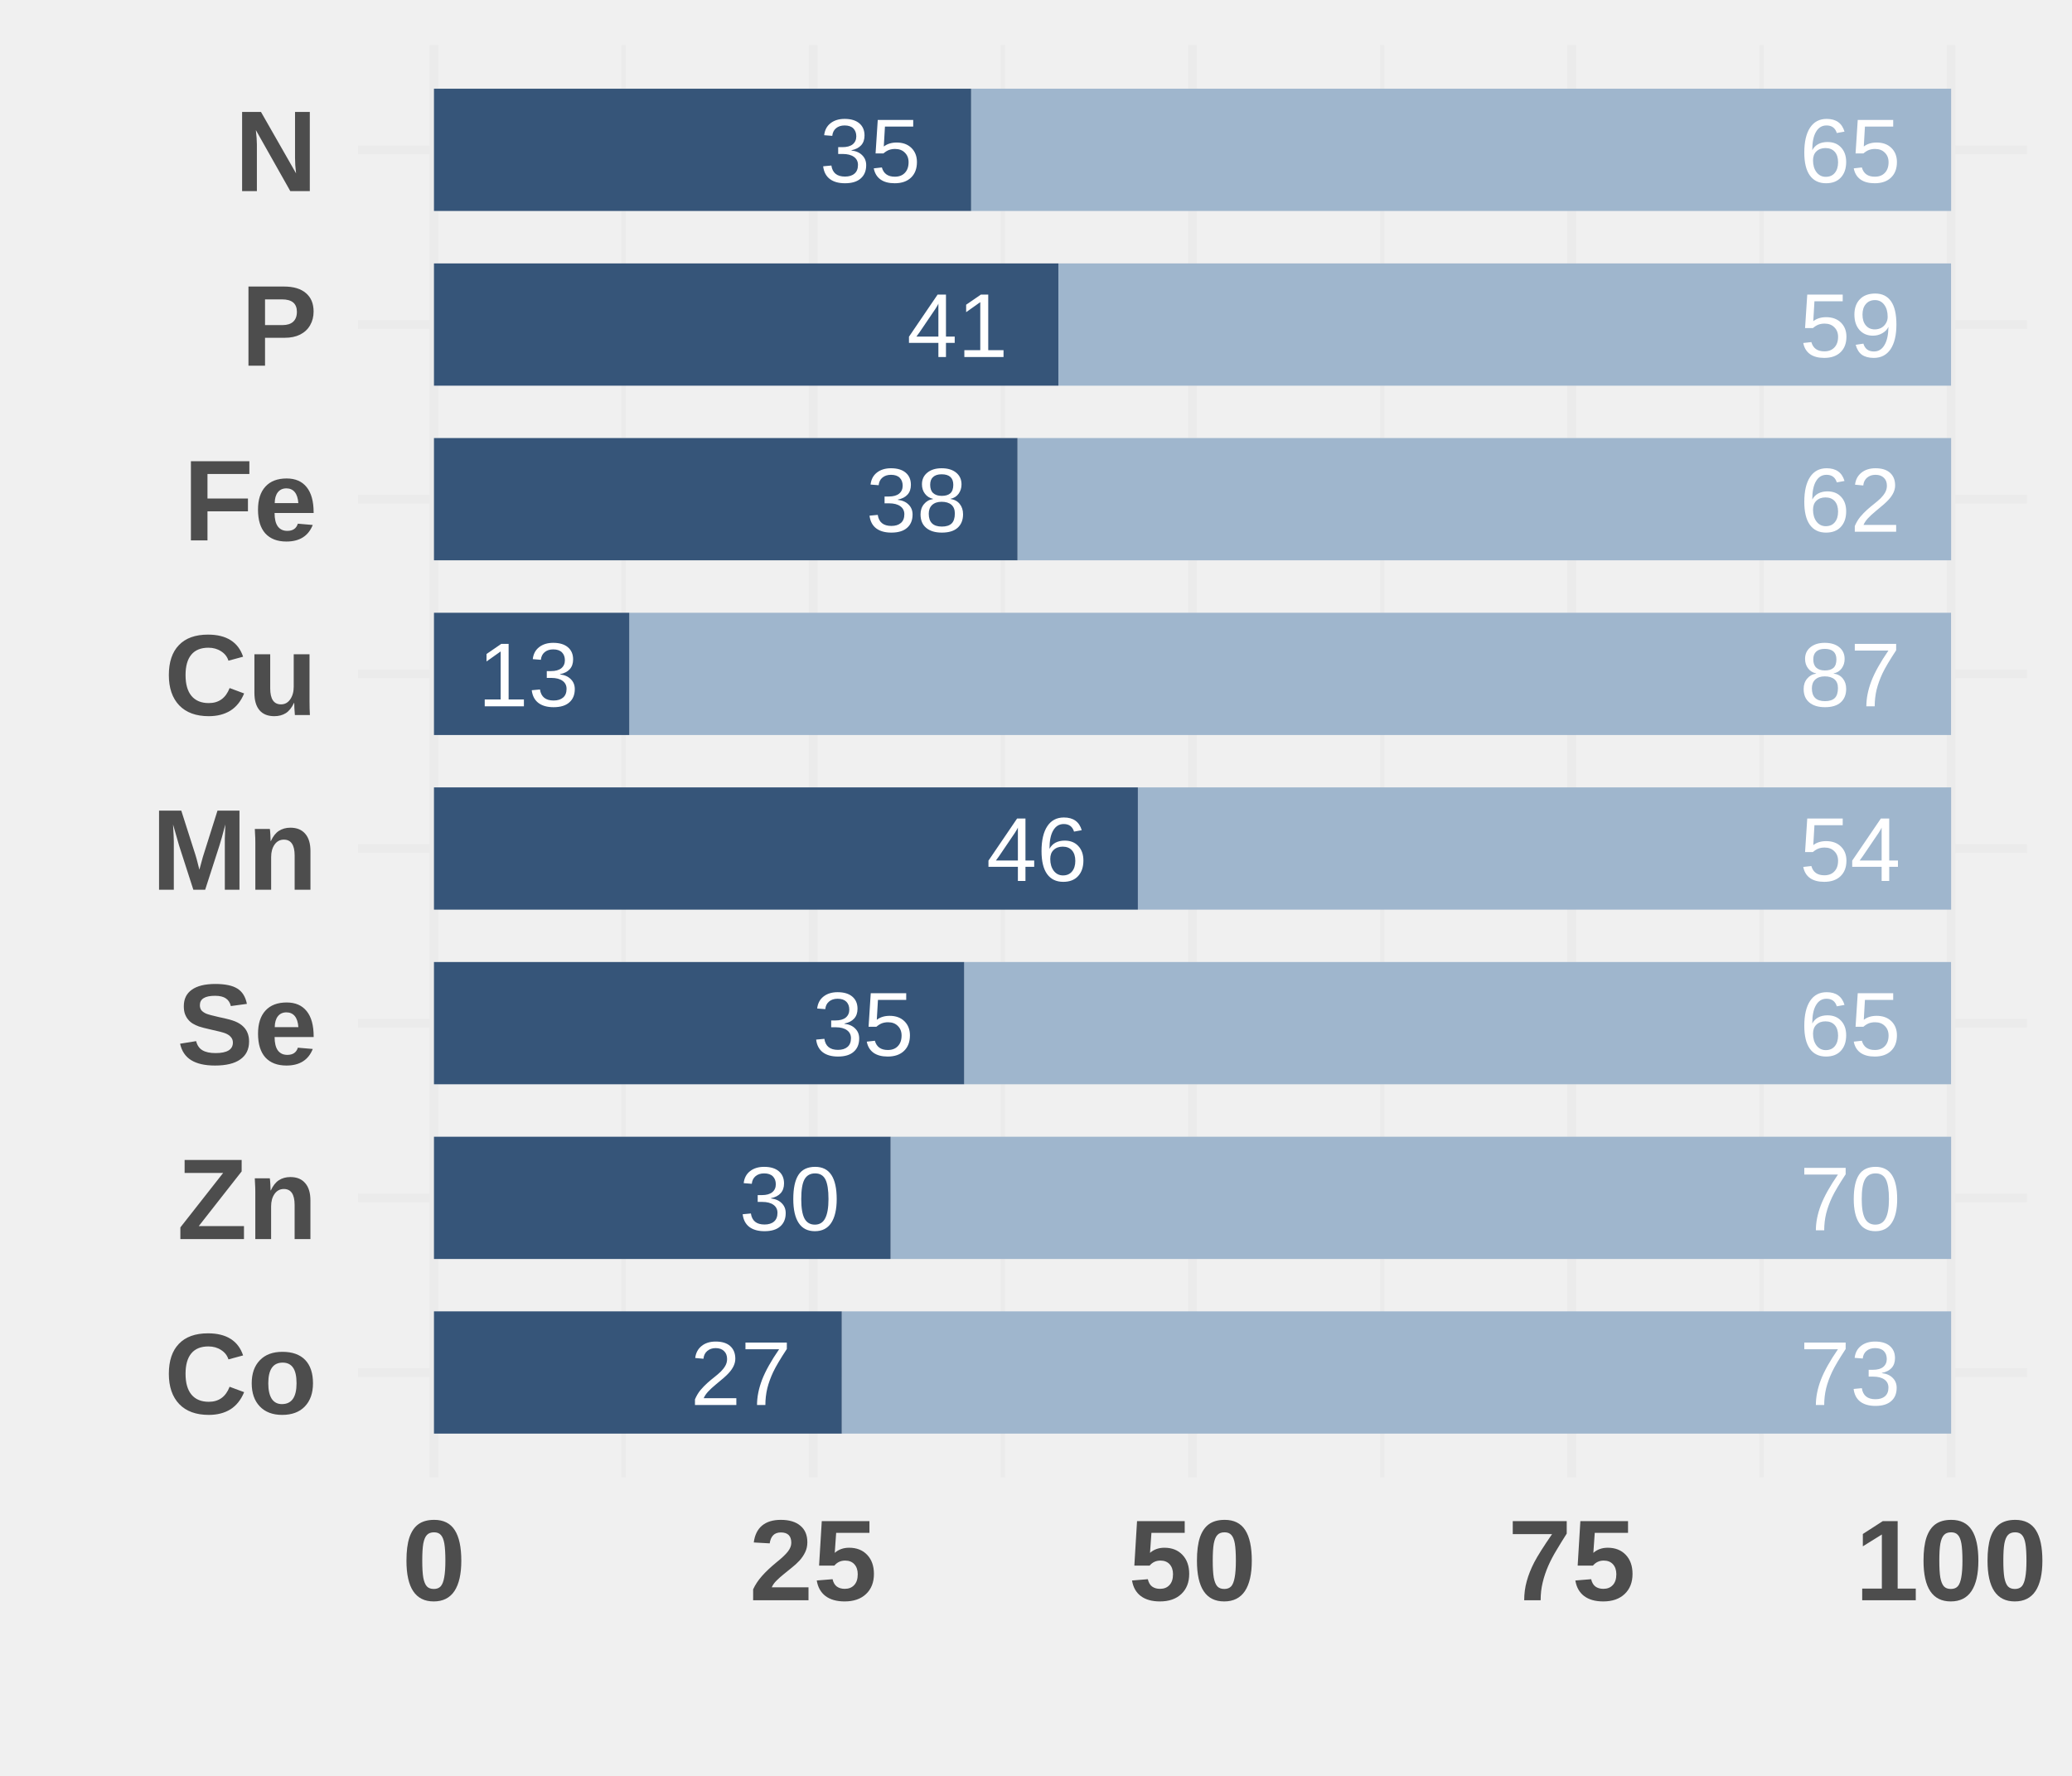
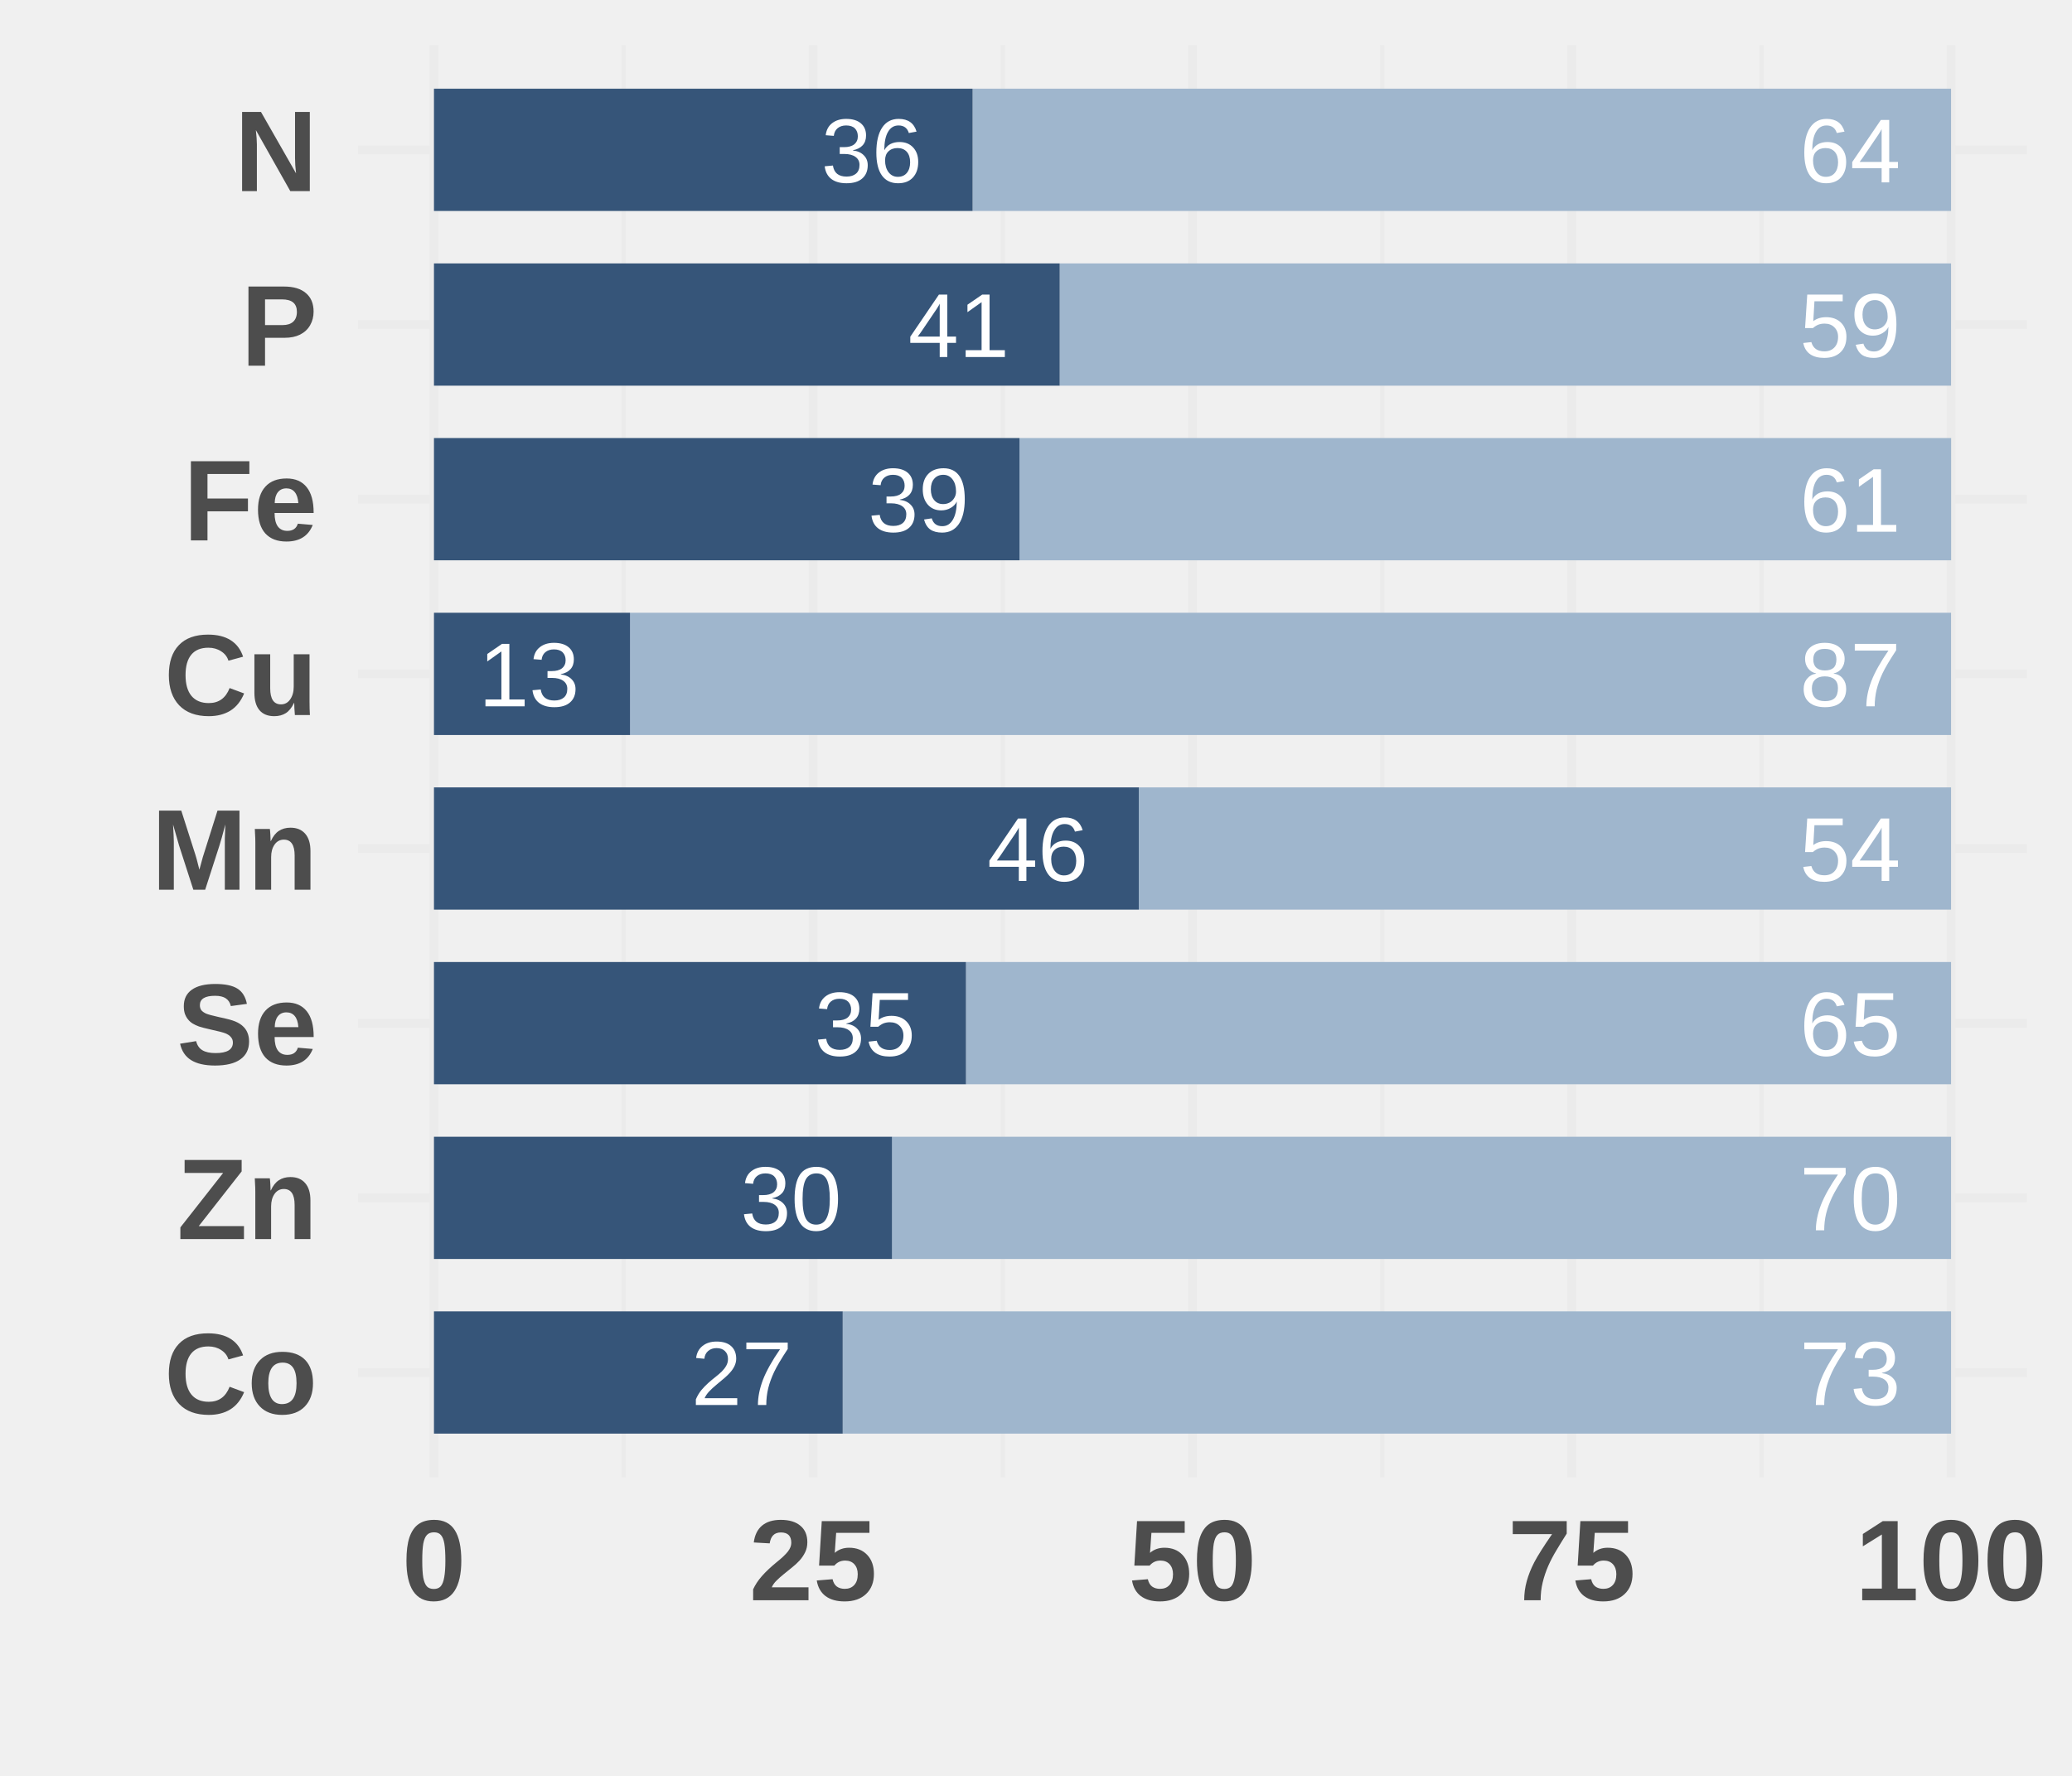
<svg xmlns="http://www.w3.org/2000/svg" class="svglite" width="252.00pt" height="216.00pt" viewBox="0 0 252.00 216.00">
  <defs>
    <style type="text/css">
    .svglite line, .svglite polyline, .svglite polygon, .svglite path, .svglite rect, .svglite circle {
      fill: none;
      stroke: #000000;
      stroke-linecap: round;
      stroke-linejoin: round;
      stroke-miterlimit: 10.00;
    }
    .svglite text {
      white-space: pre;
    }
  </style>
  </defs>
  <rect width="100%" height="100%" style="stroke: none; fill: none;" />
  <defs>
    <clipPath id="cpMC4wMHwyNTIuMDB8MC4wMHwyMTYuMDA=">
      <rect x="0.00" y="0.00" width="252.00" height="216.00" />
    </clipPath>
  </defs>
  <g clip-path="url(#cpMC4wMHwyNTIuMDB8MC4wMHwyMTYuMDA=)">
</g>
  <defs>
    <clipPath id="cpNDMuNTV8MjQ2LjUyfDUuNDh8MTc5LjY5">
      <rect x="43.55" y="5.48" width="202.97" height="174.21" />
    </clipPath>
  </defs>
  <g clip-path="url(#cpNDMuNTV8MjQ2LjUyfDUuNDh8MTc5LjY5)">
    <polyline points="75.84,179.69 75.84,5.48 " style="stroke-width: 0.53; stroke: #EBEBEB; stroke-linecap: butt;" />
    <polyline points="121.97,179.69 121.97,5.48 " style="stroke-width: 0.53; stroke: #EBEBEB; stroke-linecap: butt;" />
    <polyline points="168.10,179.69 168.10,5.48 " style="stroke-width: 0.53; stroke: #EBEBEB; stroke-linecap: butt;" />
    <polyline points="214.23,179.69 214.23,5.48 " style="stroke-width: 0.53; stroke: #EBEBEB; stroke-linecap: butt;" />
    <polyline points="43.55,166.94 246.52,166.94 " style="stroke-width: 1.07; stroke: #EBEBEB; stroke-linecap: butt;" />
    <polyline points="43.55,145.70 246.52,145.70 " style="stroke-width: 1.07; stroke: #EBEBEB; stroke-linecap: butt;" />
    <polyline points="43.55,124.45 246.52,124.45 " style="stroke-width: 1.07; stroke: #EBEBEB; stroke-linecap: butt;" />
    <polyline points="43.55,103.21 246.52,103.21 " style="stroke-width: 1.07; stroke: #EBEBEB; stroke-linecap: butt;" />
    <polyline points="43.55,81.96 246.52,81.96 " style="stroke-width: 1.07; stroke: #EBEBEB; stroke-linecap: butt;" />
    <polyline points="43.55,60.72 246.52,60.72 " style="stroke-width: 1.07; stroke: #EBEBEB; stroke-linecap: butt;" />
    <polyline points="43.55,39.47 246.52,39.47 " style="stroke-width: 1.07; stroke: #EBEBEB; stroke-linecap: butt;" />
    <polyline points="43.55,18.23 246.52,18.23 " style="stroke-width: 1.07; stroke: #EBEBEB; stroke-linecap: butt;" />
    <polyline points="52.78,179.69 52.78,5.48 " style="stroke-width: 1.07; stroke: #EBEBEB; stroke-linecap: butt;" />
    <polyline points="98.90,179.69 98.90,5.48 " style="stroke-width: 1.07; stroke: #EBEBEB; stroke-linecap: butt;" />
    <polyline points="145.03,179.69 145.03,5.48 " style="stroke-width: 1.07; stroke: #EBEBEB; stroke-linecap: butt;" />
    <polyline points="191.16,179.69 191.16,5.48 " style="stroke-width: 1.07; stroke: #EBEBEB; stroke-linecap: butt;" />
    <polyline points="237.29,179.69 237.29,5.48 " style="stroke-width: 1.07; stroke: #EBEBEB; stroke-linecap: butt;" />
-     <rect x="118.11" y="10.79" width="119.19" height="14.87" style="stroke-width: 1.07; stroke: none; stroke-linecap: square; stroke-linejoin: miter; fill: #9FB6CD;" />
-     <rect x="128.71" y="32.04" width="108.58" height="14.87" style="stroke-width: 1.07; stroke: none; stroke-linecap: square; stroke-linejoin: miter; fill: #9FB6CD;" />
-     <rect x="123.75" y="53.28" width="113.55" height="14.87" style="stroke-width: 1.07; stroke: none; stroke-linecap: square; stroke-linejoin: miter; fill: #9FB6CD;" />
-     <rect x="76.52" y="74.53" width="160.77" height="14.87" style="stroke-width: 1.07; stroke: none; stroke-linecap: square; stroke-linejoin: miter; fill: #9FB6CD;" />
-     <rect x="138.39" y="95.77" width="98.91" height="14.87" style="stroke-width: 1.07; stroke: none; stroke-linecap: square; stroke-linejoin: miter; fill: #9FB6CD;" />
-     <rect x="117.25" y="117.01" width="120.04" height="14.87" style="stroke-width: 1.07; stroke: none; stroke-linecap: square; stroke-linejoin: miter; fill: #9FB6CD;" />
-     <rect x="108.32" y="138.26" width="128.98" height="14.87" style="stroke-width: 1.07; stroke: none; stroke-linecap: square; stroke-linejoin: miter; fill: #9FB6CD;" />
-     <rect x="102.38" y="159.50" width="134.92" height="14.87" style="stroke-width: 1.07; stroke: none; stroke-linecap: square; stroke-linejoin: miter; fill: #9FB6CD;" />
-     <rect x="52.78" y="10.79" width="65.33" height="14.87" style="stroke-width: 1.07; stroke: none; stroke-linecap: square; stroke-linejoin: miter; fill: #365579;" />
-     <rect x="52.78" y="32.04" width="75.94" height="14.87" style="stroke-width: 1.07; stroke: none; stroke-linecap: square; stroke-linejoin: miter; fill: #365579;" />
-     <rect x="52.78" y="53.28" width="70.97" height="14.87" style="stroke-width: 1.07; stroke: none; stroke-linecap: square; stroke-linejoin: miter; fill: #365579;" />
-     <rect x="52.78" y="74.53" width="23.75" height="14.87" style="stroke-width: 1.07; stroke: none; stroke-linecap: square; stroke-linejoin: miter; fill: #365579;" />
-     <rect x="52.78" y="95.77" width="85.61" height="14.87" style="stroke-width: 1.07; stroke: none; stroke-linecap: square; stroke-linejoin: miter; fill: #365579;" />
-     <rect x="52.78" y="117.01" width="64.48" height="14.87" style="stroke-width: 1.07; stroke: none; stroke-linecap: square; stroke-linejoin: miter; fill: #365579;" />
-     <rect x="52.78" y="138.26" width="55.54" height="14.87" style="stroke-width: 1.07; stroke: none; stroke-linecap: square; stroke-linejoin: miter; fill: #365579;" />
-     <rect x="52.78" y="159.50" width="49.60" height="14.87" style="stroke-width: 1.07; stroke: none; stroke-linecap: square; stroke-linejoin: miter; fill: #365579;" />
-     <text x="231.16" y="22.18" text-anchor="end" style="font-size: 11.04px;fill: #FFFFFF; font-family: &quot;Arial&quot;;" textLength="12.27px" lengthAdjust="spacingAndGlyphs">65</text>
+     <rect x="118.29" y="10.79" width="119.00" height="14.87" style="stroke-width: 1.07; stroke: none; stroke-linecap: square; stroke-linejoin: miter; fill: #9FB6CD;" />
+     <rect x="128.87" y="32.04" width="108.42" height="14.87" style="stroke-width: 1.07; stroke: none; stroke-linecap: square; stroke-linejoin: miter; fill: #9FB6CD;" />
+     <rect x="123.99" y="53.28" width="113.31" height="14.87" style="stroke-width: 1.07; stroke: none; stroke-linecap: square; stroke-linejoin: miter; fill: #9FB6CD;" />
+     <rect x="76.61" y="74.53" width="160.68" height="14.87" style="stroke-width: 1.07; stroke: none; stroke-linecap: square; stroke-linejoin: miter; fill: #9FB6CD;" />
+     <rect x="138.49" y="95.77" width="98.80" height="14.87" style="stroke-width: 1.07; stroke: none; stroke-linecap: square; stroke-linejoin: miter; fill: #9FB6CD;" />
+     <rect x="117.47" y="117.01" width="119.82" height="14.87" style="stroke-width: 1.07; stroke: none; stroke-linecap: square; stroke-linejoin: miter; fill: #9FB6CD;" />
+     <rect x="108.47" y="138.26" width="128.82" height="14.87" style="stroke-width: 1.07; stroke: none; stroke-linecap: square; stroke-linejoin: miter; fill: #9FB6CD;" />
+     <rect x="102.48" y="159.50" width="134.81" height="14.87" style="stroke-width: 1.07; stroke: none; stroke-linecap: square; stroke-linejoin: miter; fill: #9FB6CD;" />
+     <rect x="52.78" y="10.79" width="65.51" height="14.87" style="stroke-width: 1.07; stroke: none; stroke-linecap: square; stroke-linejoin: miter; fill: #365579;" />
+     <rect x="52.78" y="32.04" width="76.10" height="14.87" style="stroke-width: 1.07; stroke: none; stroke-linecap: square; stroke-linejoin: miter; fill: #365579;" />
+     <rect x="52.78" y="53.28" width="71.21" height="14.87" style="stroke-width: 1.07; stroke: none; stroke-linecap: square; stroke-linejoin: miter; fill: #365579;" />
+     <rect x="52.78" y="74.53" width="23.84" height="14.87" style="stroke-width: 1.07; stroke: none; stroke-linecap: square; stroke-linejoin: miter; fill: #365579;" />
+     <rect x="52.78" y="95.77" width="85.72" height="14.87" style="stroke-width: 1.07; stroke: none; stroke-linecap: square; stroke-linejoin: miter; fill: #365579;" />
+     <rect x="52.78" y="117.01" width="64.70" height="14.87" style="stroke-width: 1.07; stroke: none; stroke-linecap: square; stroke-linejoin: miter; fill: #365579;" />
+     <rect x="52.78" y="138.26" width="55.70" height="14.87" style="stroke-width: 1.07; stroke: none; stroke-linecap: square; stroke-linejoin: miter; fill: #365579;" />
+     <rect x="52.78" y="159.50" width="49.71" height="14.87" style="stroke-width: 1.07; stroke: none; stroke-linecap: square; stroke-linejoin: miter; fill: #365579;" />
+     <text x="231.16" y="22.18" text-anchor="end" style="font-size: 11.04px;fill: #FFFFFF; font-family: &quot;Arial&quot;;" textLength="12.27px" lengthAdjust="spacingAndGlyphs">64</text>
    <text x="231.16" y="43.42" text-anchor="end" style="font-size: 11.04px;fill: #FFFFFF; font-family: &quot;Arial&quot;;" textLength="12.27px" lengthAdjust="spacingAndGlyphs">59</text>
-     <text x="231.16" y="64.67" text-anchor="end" style="font-size: 11.04px;fill: #FFFFFF; font-family: &quot;Arial&quot;;" textLength="12.27px" lengthAdjust="spacingAndGlyphs">62</text>
+     <text x="231.16" y="64.67" text-anchor="end" style="font-size: 11.04px;fill: #FFFFFF; font-family: &quot;Arial&quot;;" textLength="12.27px" lengthAdjust="spacingAndGlyphs">61</text>
    <text x="231.16" y="85.91" text-anchor="end" style="font-size: 11.04px;fill: #FFFFFF; font-family: &quot;Arial&quot;;" textLength="12.27px" lengthAdjust="spacingAndGlyphs">87</text>
    <text x="231.16" y="107.15" text-anchor="end" style="font-size: 11.04px;fill: #FFFFFF; font-family: &quot;Arial&quot;;" textLength="12.27px" lengthAdjust="spacingAndGlyphs">54</text>
    <text x="231.16" y="128.40" text-anchor="end" style="font-size: 11.04px;fill: #FFFFFF; font-family: &quot;Arial&quot;;" textLength="12.27px" lengthAdjust="spacingAndGlyphs">65</text>
    <text x="231.16" y="149.64" text-anchor="end" style="font-size: 11.04px;fill: #FFFFFF; font-family: &quot;Arial&quot;;" textLength="12.27px" lengthAdjust="spacingAndGlyphs">70</text>
    <text x="231.16" y="170.89" text-anchor="end" style="font-size: 11.04px;fill: #FFFFFF; font-family: &quot;Arial&quot;;" textLength="12.27px" lengthAdjust="spacingAndGlyphs">73</text>
-     <text x="111.97" y="22.18" text-anchor="end" style="font-size: 11.04px;fill: #FFFFFF; font-family: &quot;Arial&quot;;" textLength="12.27px" lengthAdjust="spacingAndGlyphs">35</text>
-     <text x="122.58" y="43.42" text-anchor="end" style="font-size: 11.04px;fill: #FFFFFF; font-family: &quot;Arial&quot;;" textLength="12.27px" lengthAdjust="spacingAndGlyphs">41</text>
-     <text x="117.61" y="64.67" text-anchor="end" style="font-size: 11.04px;fill: #FFFFFF; font-family: &quot;Arial&quot;;" textLength="12.27px" lengthAdjust="spacingAndGlyphs">38</text>
-     <text x="70.39" y="85.91" text-anchor="end" style="font-size: 11.04px;fill: #FFFFFF; font-family: &quot;Arial&quot;;" textLength="12.27px" lengthAdjust="spacingAndGlyphs">13</text>
-     <text x="132.25" y="107.15" text-anchor="end" style="font-size: 11.04px;fill: #FFFFFF; font-family: &quot;Arial&quot;;" textLength="12.27px" lengthAdjust="spacingAndGlyphs">46</text>
-     <text x="111.12" y="128.40" text-anchor="end" style="font-size: 11.04px;fill: #FFFFFF; font-family: &quot;Arial&quot;;" textLength="12.27px" lengthAdjust="spacingAndGlyphs">35</text>
-     <text x="102.18" y="149.64" text-anchor="end" style="font-size: 11.04px;fill: #FFFFFF; font-family: &quot;Arial&quot;;" textLength="12.27px" lengthAdjust="spacingAndGlyphs">30</text>
-     <text x="96.24" y="170.89" text-anchor="end" style="font-size: 11.04px;fill: #FFFFFF; font-family: &quot;Arial&quot;;" textLength="12.27px" lengthAdjust="spacingAndGlyphs">27</text>
+     <text x="112.16" y="22.18" text-anchor="end" style="font-size: 11.04px;fill: #FFFFFF; font-family: &quot;Arial&quot;;" textLength="12.27px" lengthAdjust="spacingAndGlyphs">36</text>
+     <text x="122.74" y="43.42" text-anchor="end" style="font-size: 11.04px;fill: #FFFFFF; font-family: &quot;Arial&quot;;" textLength="12.27px" lengthAdjust="spacingAndGlyphs">41</text>
+     <text x="117.85" y="64.67" text-anchor="end" style="font-size: 11.04px;fill: #FFFFFF; font-family: &quot;Arial&quot;;" textLength="12.27px" lengthAdjust="spacingAndGlyphs">39</text>
+     <text x="70.48" y="85.91" text-anchor="end" style="font-size: 11.04px;fill: #FFFFFF; font-family: &quot;Arial&quot;;" textLength="12.27px" lengthAdjust="spacingAndGlyphs">13</text>
+     <text x="132.36" y="107.15" text-anchor="end" style="font-size: 11.04px;fill: #FFFFFF; font-family: &quot;Arial&quot;;" textLength="12.27px" lengthAdjust="spacingAndGlyphs">46</text>
+     <text x="111.34" y="128.40" text-anchor="end" style="font-size: 11.04px;fill: #FFFFFF; font-family: &quot;Arial&quot;;" textLength="12.27px" lengthAdjust="spacingAndGlyphs">35</text>
+     <text x="102.34" y="149.64" text-anchor="end" style="font-size: 11.04px;fill: #FFFFFF; font-family: &quot;Arial&quot;;" textLength="12.27px" lengthAdjust="spacingAndGlyphs">30</text>
+     <text x="96.35" y="170.89" text-anchor="end" style="font-size: 11.04px;fill: #FFFFFF; font-family: &quot;Arial&quot;;" textLength="12.27px" lengthAdjust="spacingAndGlyphs">27</text>
  </g>
  <g clip-path="url(#cpMC4wMHwyNTIuMDB8MC4wMHwyMTYuMDA=)">
    <text x="38.62" y="171.95" text-anchor="end" style="font-size: 14.00px; font-weight: bold;fill: #4D4D4D; font-family: &quot;Arial&quot;;" textLength="18.66px" lengthAdjust="spacingAndGlyphs">Co</text>
    <text x="38.62" y="150.71" text-anchor="end" style="font-size: 14.00px; font-weight: bold;fill: #4D4D4D; font-family: &quot;Arial&quot;;" textLength="17.09px" lengthAdjust="spacingAndGlyphs">Zn</text>
    <text x="38.62" y="129.46" text-anchor="end" style="font-size: 14.00px; font-weight: bold;fill: #4D4D4D; font-family: &quot;Arial&quot;;" textLength="17.12px" lengthAdjust="spacingAndGlyphs">Se</text>
    <text x="38.62" y="108.22" text-anchor="end" style="font-size: 14.00px; font-weight: bold;fill: #4D4D4D; font-family: &quot;Arial&quot;;" textLength="20.20px" lengthAdjust="spacingAndGlyphs">Mn</text>
    <text x="38.62" y="86.97" text-anchor="end" style="font-size: 14.00px; font-weight: bold;fill: #4D4D4D; font-family: &quot;Arial&quot;;" textLength="18.66px" lengthAdjust="spacingAndGlyphs">Cu</text>
    <text x="38.62" y="65.73" text-anchor="end" style="font-size: 14.00px; font-weight: bold;fill: #4D4D4D; font-family: &quot;Arial&quot;;" textLength="16.33px" lengthAdjust="spacingAndGlyphs">Fe</text>
    <text x="38.62" y="44.48" text-anchor="end" style="font-size: 14.00px; font-weight: bold;fill: #4D4D4D; font-family: &quot;Arial&quot;;" textLength="9.34px" lengthAdjust="spacingAndGlyphs">P</text>
    <text x="38.62" y="23.24" text-anchor="end" style="font-size: 14.00px; font-weight: bold;fill: #4D4D4D; font-family: &quot;Arial&quot;;" textLength="10.11px" lengthAdjust="spacingAndGlyphs">N</text>
    <text x="52.78" y="194.64" text-anchor="middle" style="font-size: 14.00px; font-weight: bold;fill: #4D4D4D; font-family: &quot;Arial&quot;;" textLength="7.78px" lengthAdjust="spacingAndGlyphs">0</text>
    <text x="98.90" y="194.64" text-anchor="middle" style="font-size: 14.00px; font-weight: bold;fill: #4D4D4D; font-family: &quot;Arial&quot;;" textLength="15.57px" lengthAdjust="spacingAndGlyphs">25</text>
    <text x="145.03" y="194.64" text-anchor="middle" style="font-size: 14.00px; font-weight: bold;fill: #4D4D4D; font-family: &quot;Arial&quot;;" textLength="15.57px" lengthAdjust="spacingAndGlyphs">50</text>
    <text x="191.16" y="194.64" text-anchor="middle" style="font-size: 14.00px; font-weight: bold;fill: #4D4D4D; font-family: &quot;Arial&quot;;" textLength="15.57px" lengthAdjust="spacingAndGlyphs">75</text>
    <text x="237.29" y="194.64" text-anchor="middle" style="font-size: 14.00px; font-weight: bold;fill: #4D4D4D; font-family: &quot;Arial&quot;;" textLength="23.35px" lengthAdjust="spacingAndGlyphs">100</text>
  </g>
</svg>
